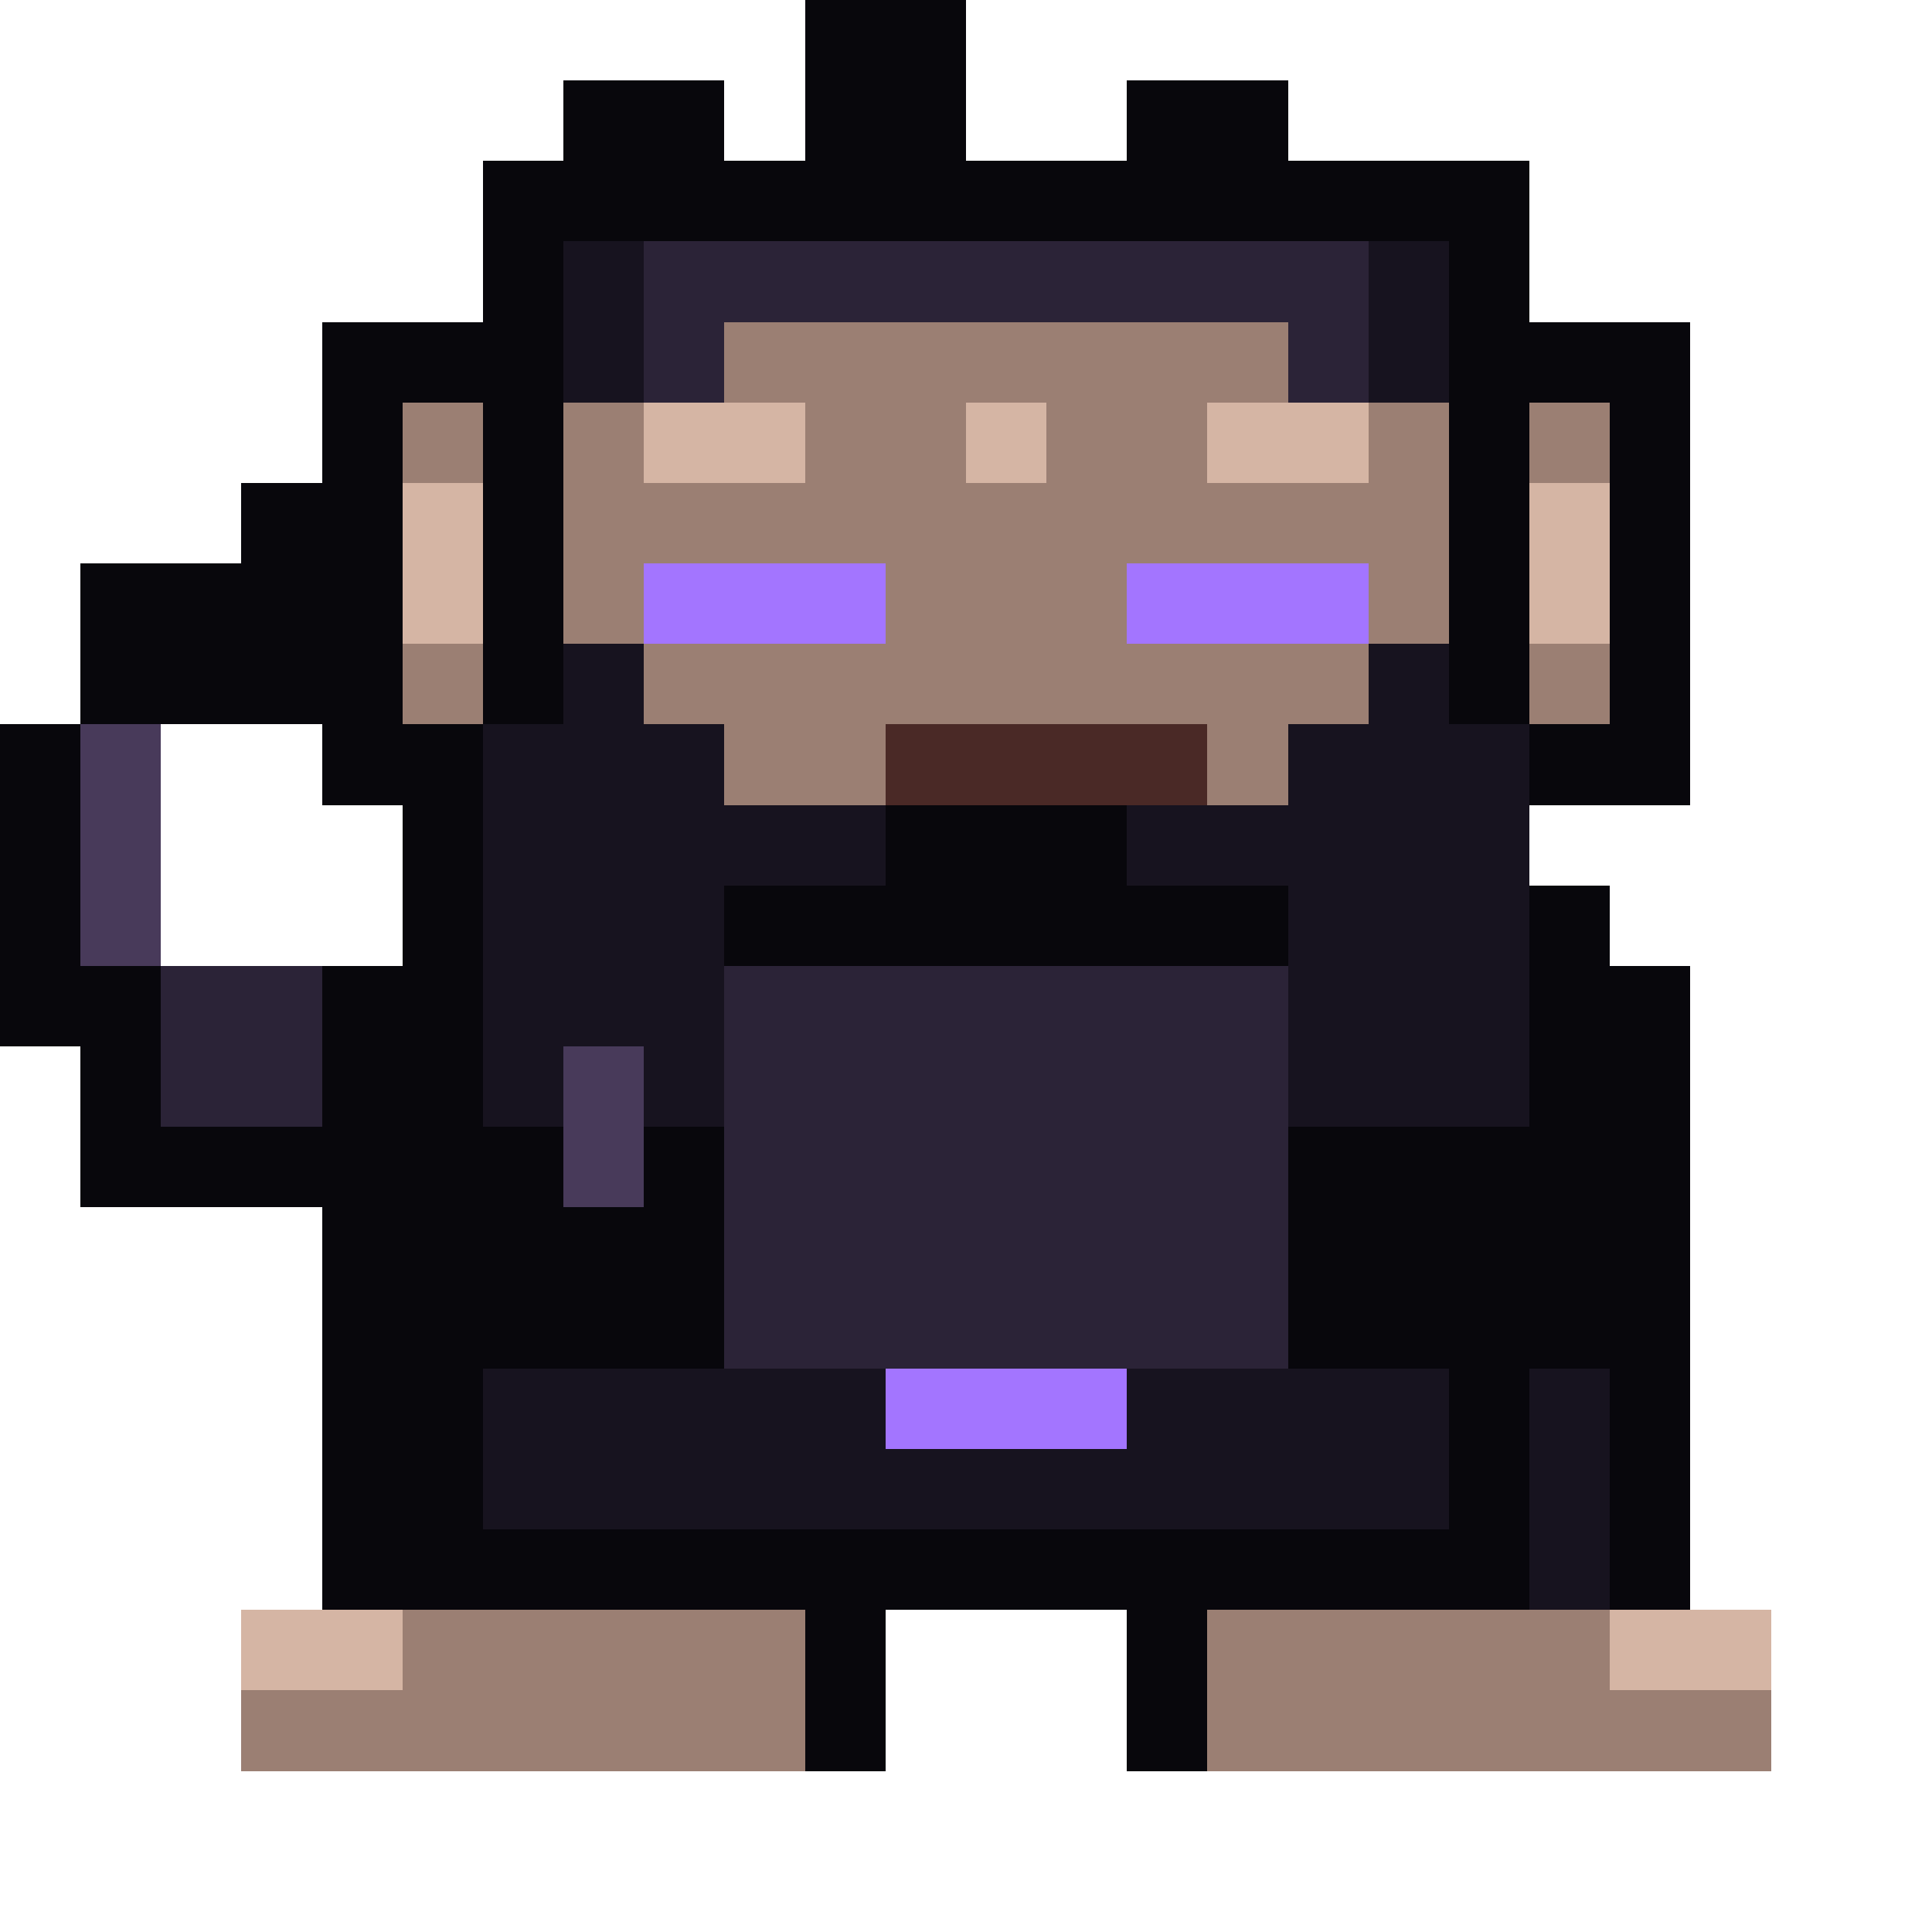
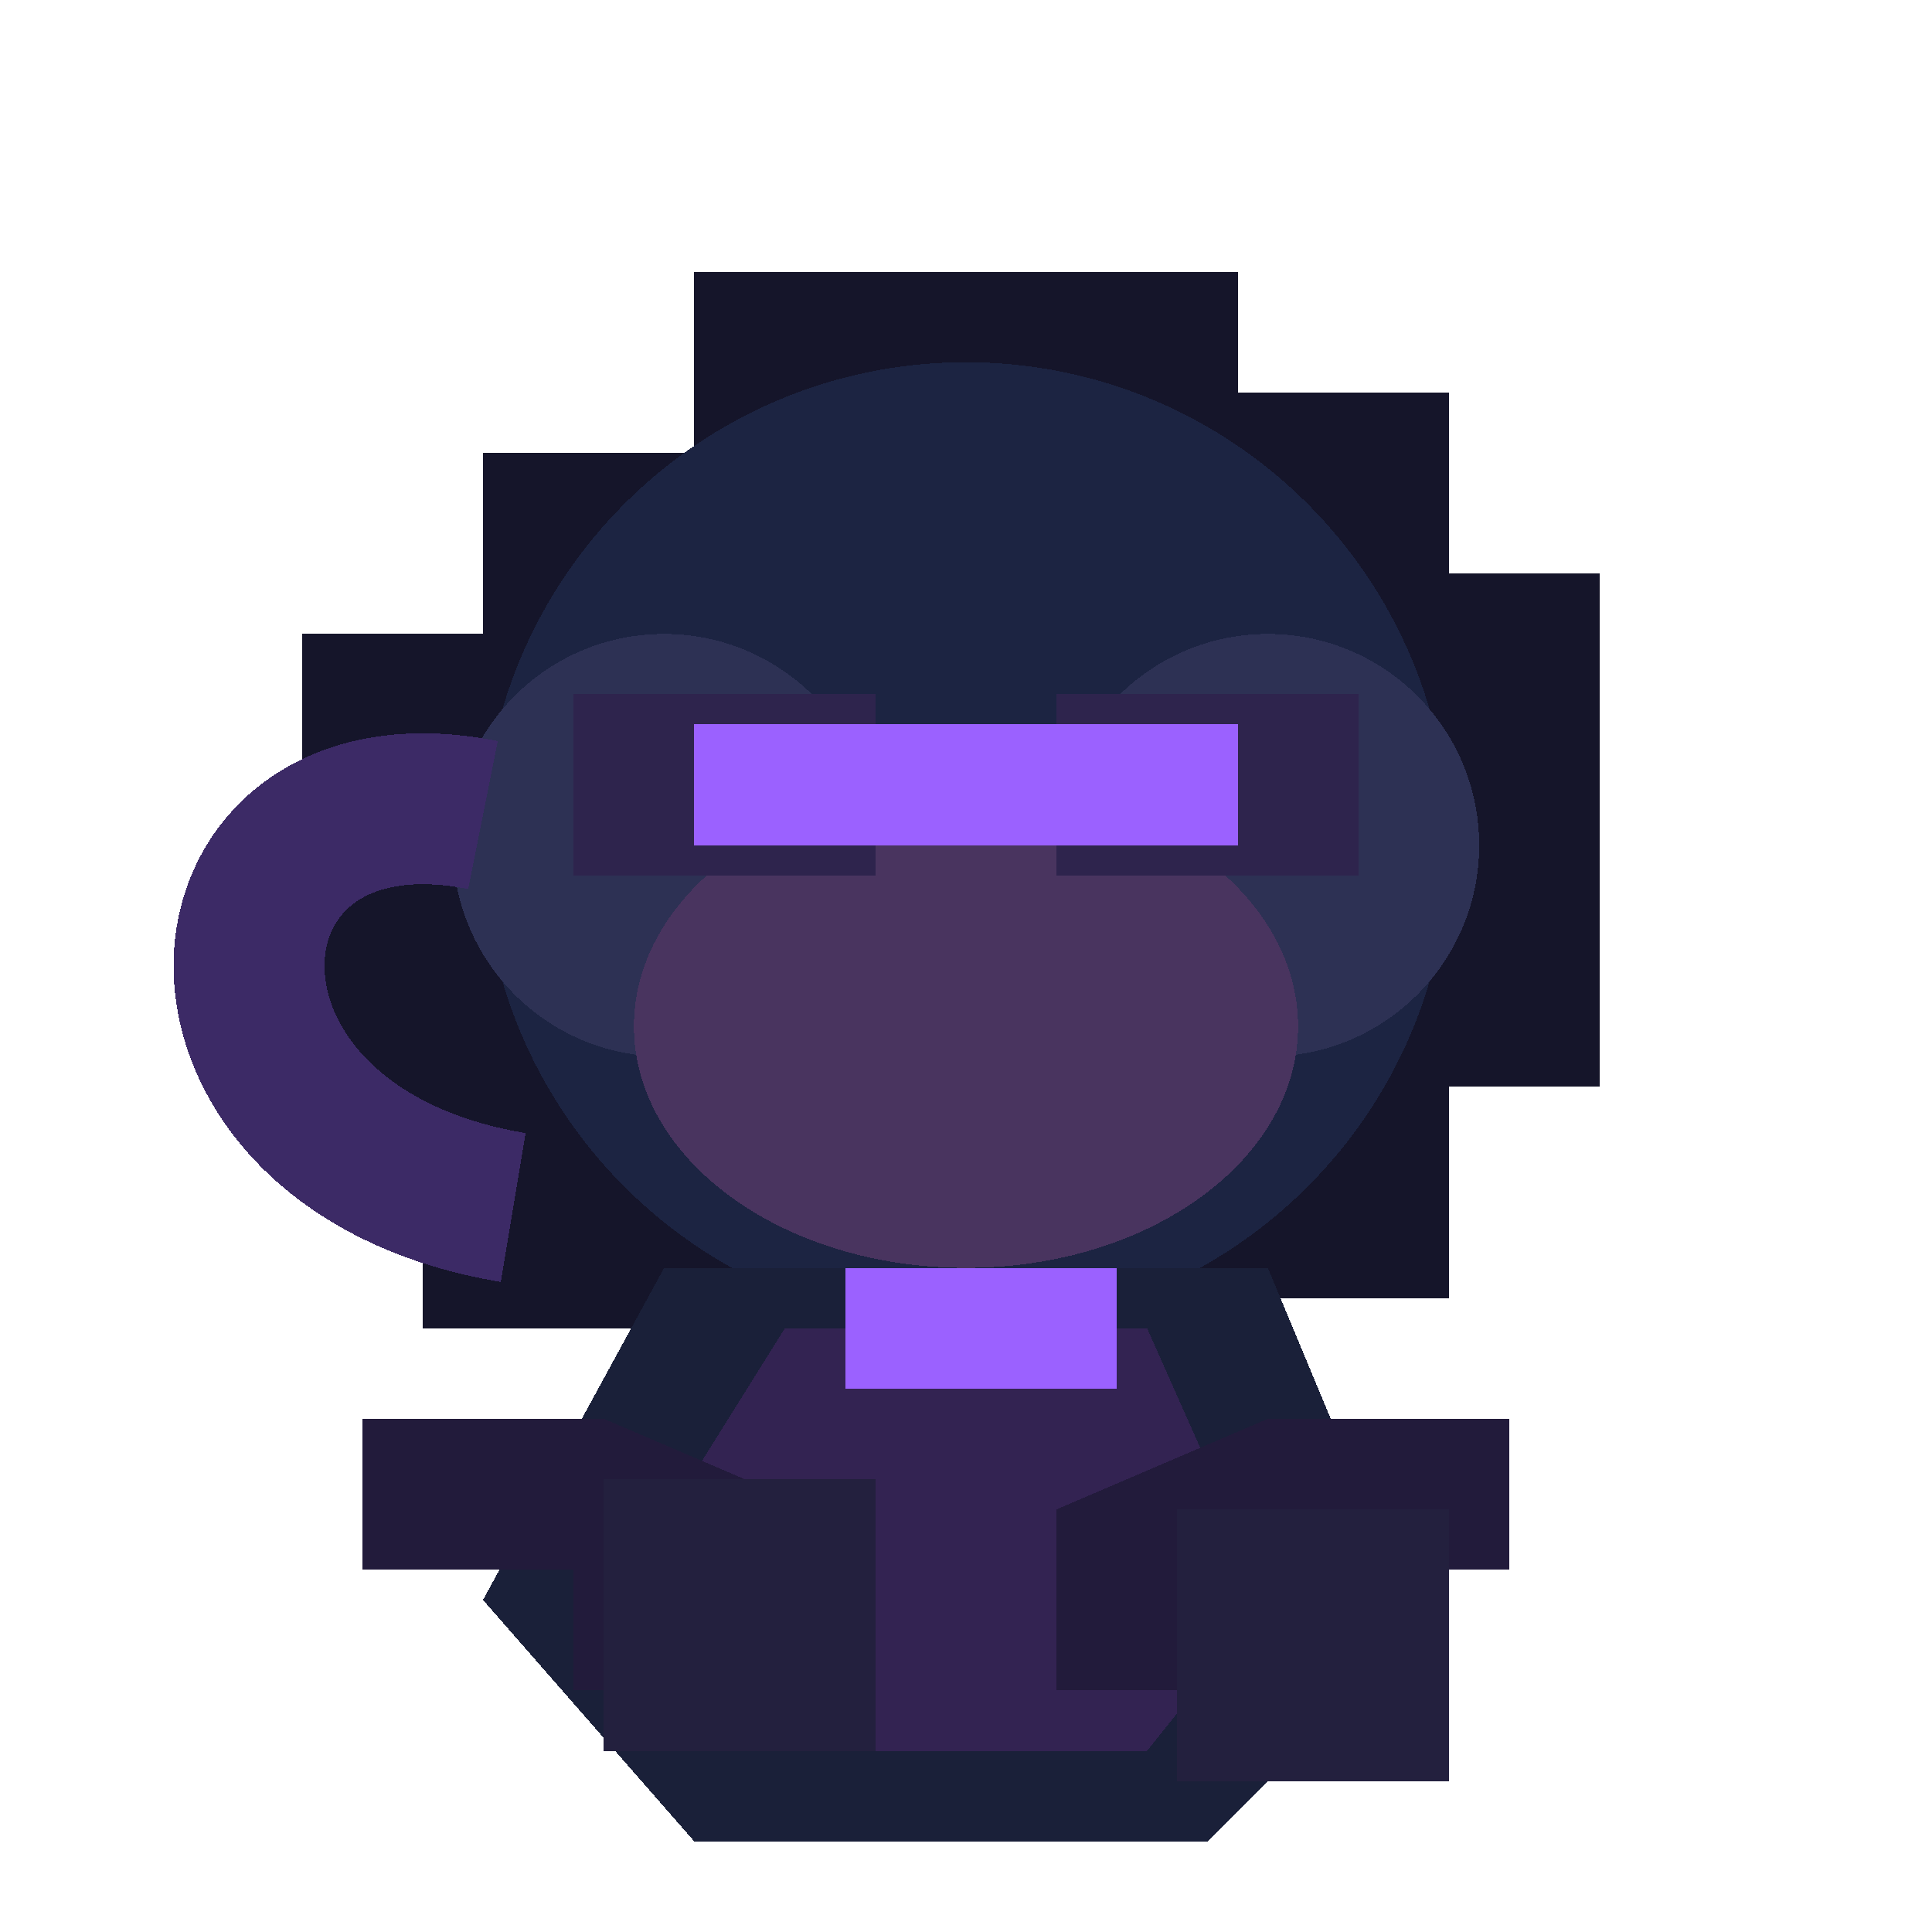
- <svg xmlns="http://www.w3.org/2000/svg" width="24" height="24" viewBox="0 0 24 24" shape-rendering="crispEdges">
-   <rect x="10" y="0" width="2" height="1" fill="#08070c" />
-   <rect x="7" y="1" width="2" height="1" fill="#08070c" />
-   <rect x="10" y="1" width="2" height="1" fill="#08070c" />
-   <rect x="14" y="1" width="2" height="1" fill="#08070c" />
-   <rect x="6" y="2" width="13" height="1" fill="#08070c" />
-   <rect x="6" y="3" width="1" height="1" fill="#08070c" />
-   <rect x="7" y="3" width="1" height="1" fill="#17131f" />
-   <rect x="8" y="3" width="9" height="1" fill="#2b2337" />
-   <rect x="17" y="3" width="1" height="1" fill="#17131f" />
-   <rect x="18" y="3" width="1" height="1" fill="#08070c" />
-   <rect x="4" y="4" width="3" height="1" fill="#08070c" />
-   <rect x="7" y="4" width="1" height="1" fill="#17131f" />
-   <rect x="8" y="4" width="1" height="1" fill="#2b2337" />
-   <rect x="9" y="4" width="7" height="1" fill="#9b7f73" />
-   <rect x="16" y="4" width="1" height="1" fill="#2b2337" />
-   <rect x="17" y="4" width="1" height="1" fill="#17131f" />
-   <rect x="18" y="4" width="3" height="1" fill="#08070c" />
-   <rect x="4" y="5" width="1" height="1" fill="#08070c" />
-   <rect x="5" y="5" width="1" height="1" fill="#9b7f73" />
-   <rect x="6" y="5" width="1" height="1" fill="#08070c" />
-   <rect x="7" y="5" width="1" height="1" fill="#9b7f73" />
-   <rect x="8" y="5" width="2" height="1" fill="#d5b5a4" />
-   <rect x="10" y="5" width="2" height="1" fill="#9b7f73" />
-   <rect x="12" y="5" width="1" height="1" fill="#d5b5a4" />
-   <rect x="13" y="5" width="2" height="1" fill="#9b7f73" />
-   <rect x="15" y="5" width="2" height="1" fill="#d5b5a4" />
-   <rect x="17" y="5" width="1" height="1" fill="#9b7f73" />
-   <rect x="18" y="5" width="1" height="1" fill="#08070c" />
-   <rect x="19" y="5" width="1" height="1" fill="#9b7f73" />
-   <rect x="20" y="5" width="1" height="1" fill="#08070c" />
-   <rect x="3" y="6" width="2" height="1" fill="#08070c" />
-   <rect x="5" y="6" width="1" height="1" fill="#d5b5a4" />
-   <rect x="6" y="6" width="1" height="1" fill="#08070c" />
-   <rect x="7" y="6" width="11" height="1" fill="#9b7f73" />
-   <rect x="18" y="6" width="1" height="1" fill="#08070c" />
-   <rect x="19" y="6" width="1" height="1" fill="#d5b5a4" />
-   <rect x="20" y="6" width="1" height="1" fill="#08070c" />
-   <rect x="1" y="7" width="4" height="1" fill="#08070c" />
-   <rect x="5" y="7" width="1" height="1" fill="#d5b5a4" />
-   <rect x="6" y="7" width="1" height="1" fill="#08070c" />
-   <rect x="7" y="7" width="1" height="1" fill="#9b7f73" />
-   <rect x="8" y="7" width="3" height="1" fill="#a375ff" />
-   <rect x="11" y="7" width="3" height="1" fill="#9b7f73" />
-   <rect x="14" y="7" width="3" height="1" fill="#a375ff" />
-   <rect x="17" y="7" width="1" height="1" fill="#9b7f73" />
-   <rect x="18" y="7" width="1" height="1" fill="#08070c" />
-   <rect x="19" y="7" width="1" height="1" fill="#d5b5a4" />
-   <rect x="20" y="7" width="1" height="1" fill="#08070c" />
-   <rect x="1" y="8" width="4" height="1" fill="#08070c" />
-   <rect x="5" y="8" width="1" height="1" fill="#9b7f73" />
-   <rect x="6" y="8" width="1" height="1" fill="#08070c" />
-   <rect x="7" y="8" width="1" height="1" fill="#17131f" />
-   <rect x="8" y="8" width="9" height="1" fill="#9b7f73" />
-   <rect x="17" y="8" width="1" height="1" fill="#17131f" />
-   <rect x="18" y="8" width="1" height="1" fill="#08070c" />
-   <rect x="19" y="8" width="1" height="1" fill="#9b7f73" />
-   <rect x="20" y="8" width="1" height="1" fill="#08070c" />
-   <rect x="0" y="9" width="1" height="1" fill="#08070c" />
-   <rect x="1" y="9" width="1" height="1" fill="#483a5a" />
-   <rect x="4" y="9" width="2" height="1" fill="#08070c" />
-   <rect x="6" y="9" width="3" height="1" fill="#17131f" />
-   <rect x="9" y="9" width="2" height="1" fill="#9b7f73" />
-   <rect x="11" y="9" width="4" height="1" fill="#4a2926" />
-   <rect x="15" y="9" width="1" height="1" fill="#9b7f73" />
-   <rect x="16" y="9" width="3" height="1" fill="#17131f" />
-   <rect x="19" y="9" width="2" height="1" fill="#08070c" />
-   <rect x="0" y="10" width="1" height="1" fill="#08070c" />
-   <rect x="1" y="10" width="1" height="1" fill="#483a5a" />
-   <rect x="5" y="10" width="1" height="1" fill="#08070c" />
-   <rect x="6" y="10" width="5" height="1" fill="#17131f" />
-   <rect x="11" y="10" width="3" height="1" fill="#08070c" />
-   <rect x="14" y="10" width="5" height="1" fill="#17131f" />
-   <rect x="0" y="11" width="1" height="1" fill="#08070c" />
-   <rect x="1" y="11" width="1" height="1" fill="#483a5a" />
-   <rect x="5" y="11" width="1" height="1" fill="#08070c" />
-   <rect x="6" y="11" width="3" height="1" fill="#17131f" />
-   <rect x="9" y="11" width="7" height="1" fill="#08070c" />
-   <rect x="16" y="11" width="3" height="1" fill="#17131f" />
-   <rect x="19" y="11" width="1" height="1" fill="#08070c" />
-   <rect x="0" y="12" width="2" height="1" fill="#08070c" />
-   <rect x="2" y="12" width="2" height="1" fill="#2b2337" />
-   <rect x="4" y="12" width="2" height="1" fill="#08070c" />
-   <rect x="6" y="12" width="3" height="1" fill="#17131f" />
-   <rect x="9" y="12" width="7" height="1" fill="#2b2337" />
-   <rect x="16" y="12" width="3" height="1" fill="#17131f" />
-   <rect x="19" y="12" width="2" height="1" fill="#08070c" />
-   <rect x="1" y="13" width="1" height="1" fill="#08070c" />
-   <rect x="2" y="13" width="2" height="1" fill="#2b2337" />
-   <rect x="4" y="13" width="2" height="1" fill="#08070c" />
-   <rect x="6" y="13" width="1" height="1" fill="#17131f" />
-   <rect x="7" y="13" width="1" height="1" fill="#483a5a" />
-   <rect x="8" y="13" width="1" height="1" fill="#17131f" />
-   <rect x="9" y="13" width="7" height="1" fill="#2b2337" />
-   <rect x="16" y="13" width="3" height="1" fill="#17131f" />
-   <rect x="19" y="13" width="2" height="1" fill="#08070c" />
-   <rect x="1" y="14" width="6" height="1" fill="#08070c" />
-   <rect x="7" y="14" width="1" height="1" fill="#483a5a" />
-   <rect x="8" y="14" width="1" height="1" fill="#08070c" />
-   <rect x="9" y="14" width="7" height="1" fill="#2b2337" />
-   <rect x="16" y="14" width="5" height="1" fill="#08070c" />
-   <rect x="4" y="15" width="5" height="1" fill="#08070c" />
-   <rect x="9" y="15" width="7" height="1" fill="#2b2337" />
-   <rect x="16" y="15" width="5" height="1" fill="#08070c" />
-   <rect x="4" y="16" width="5" height="1" fill="#08070c" />
-   <rect x="9" y="16" width="7" height="1" fill="#2b2337" />
-   <rect x="16" y="16" width="5" height="1" fill="#08070c" />
-   <rect x="4" y="17" width="2" height="1" fill="#08070c" />
-   <rect x="6" y="17" width="5" height="1" fill="#17131f" />
-   <rect x="11" y="17" width="3" height="1" fill="#a375ff" />
-   <rect x="14" y="17" width="4" height="1" fill="#17131f" />
-   <rect x="18" y="17" width="1" height="1" fill="#08070c" />
-   <rect x="19" y="17" width="1" height="1" fill="#17131f" />
-   <rect x="20" y="17" width="1" height="1" fill="#08070c" />
-   <rect x="4" y="18" width="2" height="1" fill="#08070c" />
-   <rect x="6" y="18" width="12" height="1" fill="#17131f" />
-   <rect x="18" y="18" width="1" height="1" fill="#08070c" />
-   <rect x="19" y="18" width="1" height="1" fill="#17131f" />
-   <rect x="20" y="18" width="1" height="1" fill="#08070c" />
-   <rect x="4" y="19" width="15" height="1" fill="#08070c" />
-   <rect x="19" y="19" width="1" height="1" fill="#17131f" />
-   <rect x="20" y="19" width="1" height="1" fill="#08070c" />
-   <rect x="3" y="20" width="2" height="1" fill="#d5b5a4" />
-   <rect x="5" y="20" width="5" height="1" fill="#9b7f73" />
-   <rect x="10" y="20" width="1" height="1" fill="#08070c" />
-   <rect x="14" y="20" width="1" height="1" fill="#08070c" />
-   <rect x="15" y="20" width="5" height="1" fill="#9b7f73" />
-   <rect x="20" y="20" width="2" height="1" fill="#d5b5a4" />
-   <rect x="3" y="21" width="7" height="1" fill="#9b7f73" />
-   <rect x="10" y="21" width="1" height="1" fill="#08070c" />
-   <rect x="14" y="21" width="1" height="1" fill="#08070c" />
-   <rect x="15" y="21" width="7" height="1" fill="#9b7f73" />
+ <svg xmlns="http://www.w3.org/2000/svg" width="64" height="64" viewBox="0 0 64 64" shape-rendering="crispEdges">
+   <rect width="64" height="64" fill="none" />
+   <path fill="#15152a" d="M16 15h7V9h18v4h7v6h5v17h-5v7h-8v5H22v-4h-8v-7h-4V21h6z" />
+   <circle cx="32" cy="28" r="16" fill="#1c2442" />
+   <circle cx="22" cy="28" r="7" fill="#2d3154" />
+   <circle cx="42" cy="28" r="7" fill="#2d3154" />
+   <ellipse cx="32" cy="34" rx="11" ry="8" fill="#49345f" />
+   <circle cx="26" cy="26" r="3" fill="#ffd84d" />
+   <circle cx="38" cy="26" r="3" fill="#ffd84d" />
+   <path fill="#1a2039" d="M22 42h20l5 12-7 7H23l-7-8z" />
+   <path fill="#332352" d="M26 44h12l4 9-4 5H26l-5-6z" />
+   <path fill="#221b3b" d="M20 47h-8v5h7v4h8v-6zM42 47h8v5h-7v4h-8v-6z" />
+   <rect x="39" y="50" width="9" height="9" fill="#23203e" />
+   <rect x="20" y="49" width="9" height="9" fill="#23203e" />
+   <path d="M17 40C5 38 6 25 16 27" fill="none" stroke="#3c2a66" stroke-width="5" />
+   <rect x="28" y="42" width="9" height="4" fill="#9b61ff" />
+   <rect x="19" y="23" width="10" height="6" fill="#2e244d" />
+   <rect x="35" y="23" width="10" height="6" fill="#2e244d" />
+   <rect x="23" y="24" width="18" height="4" fill="#9b61ff" />
</svg>
